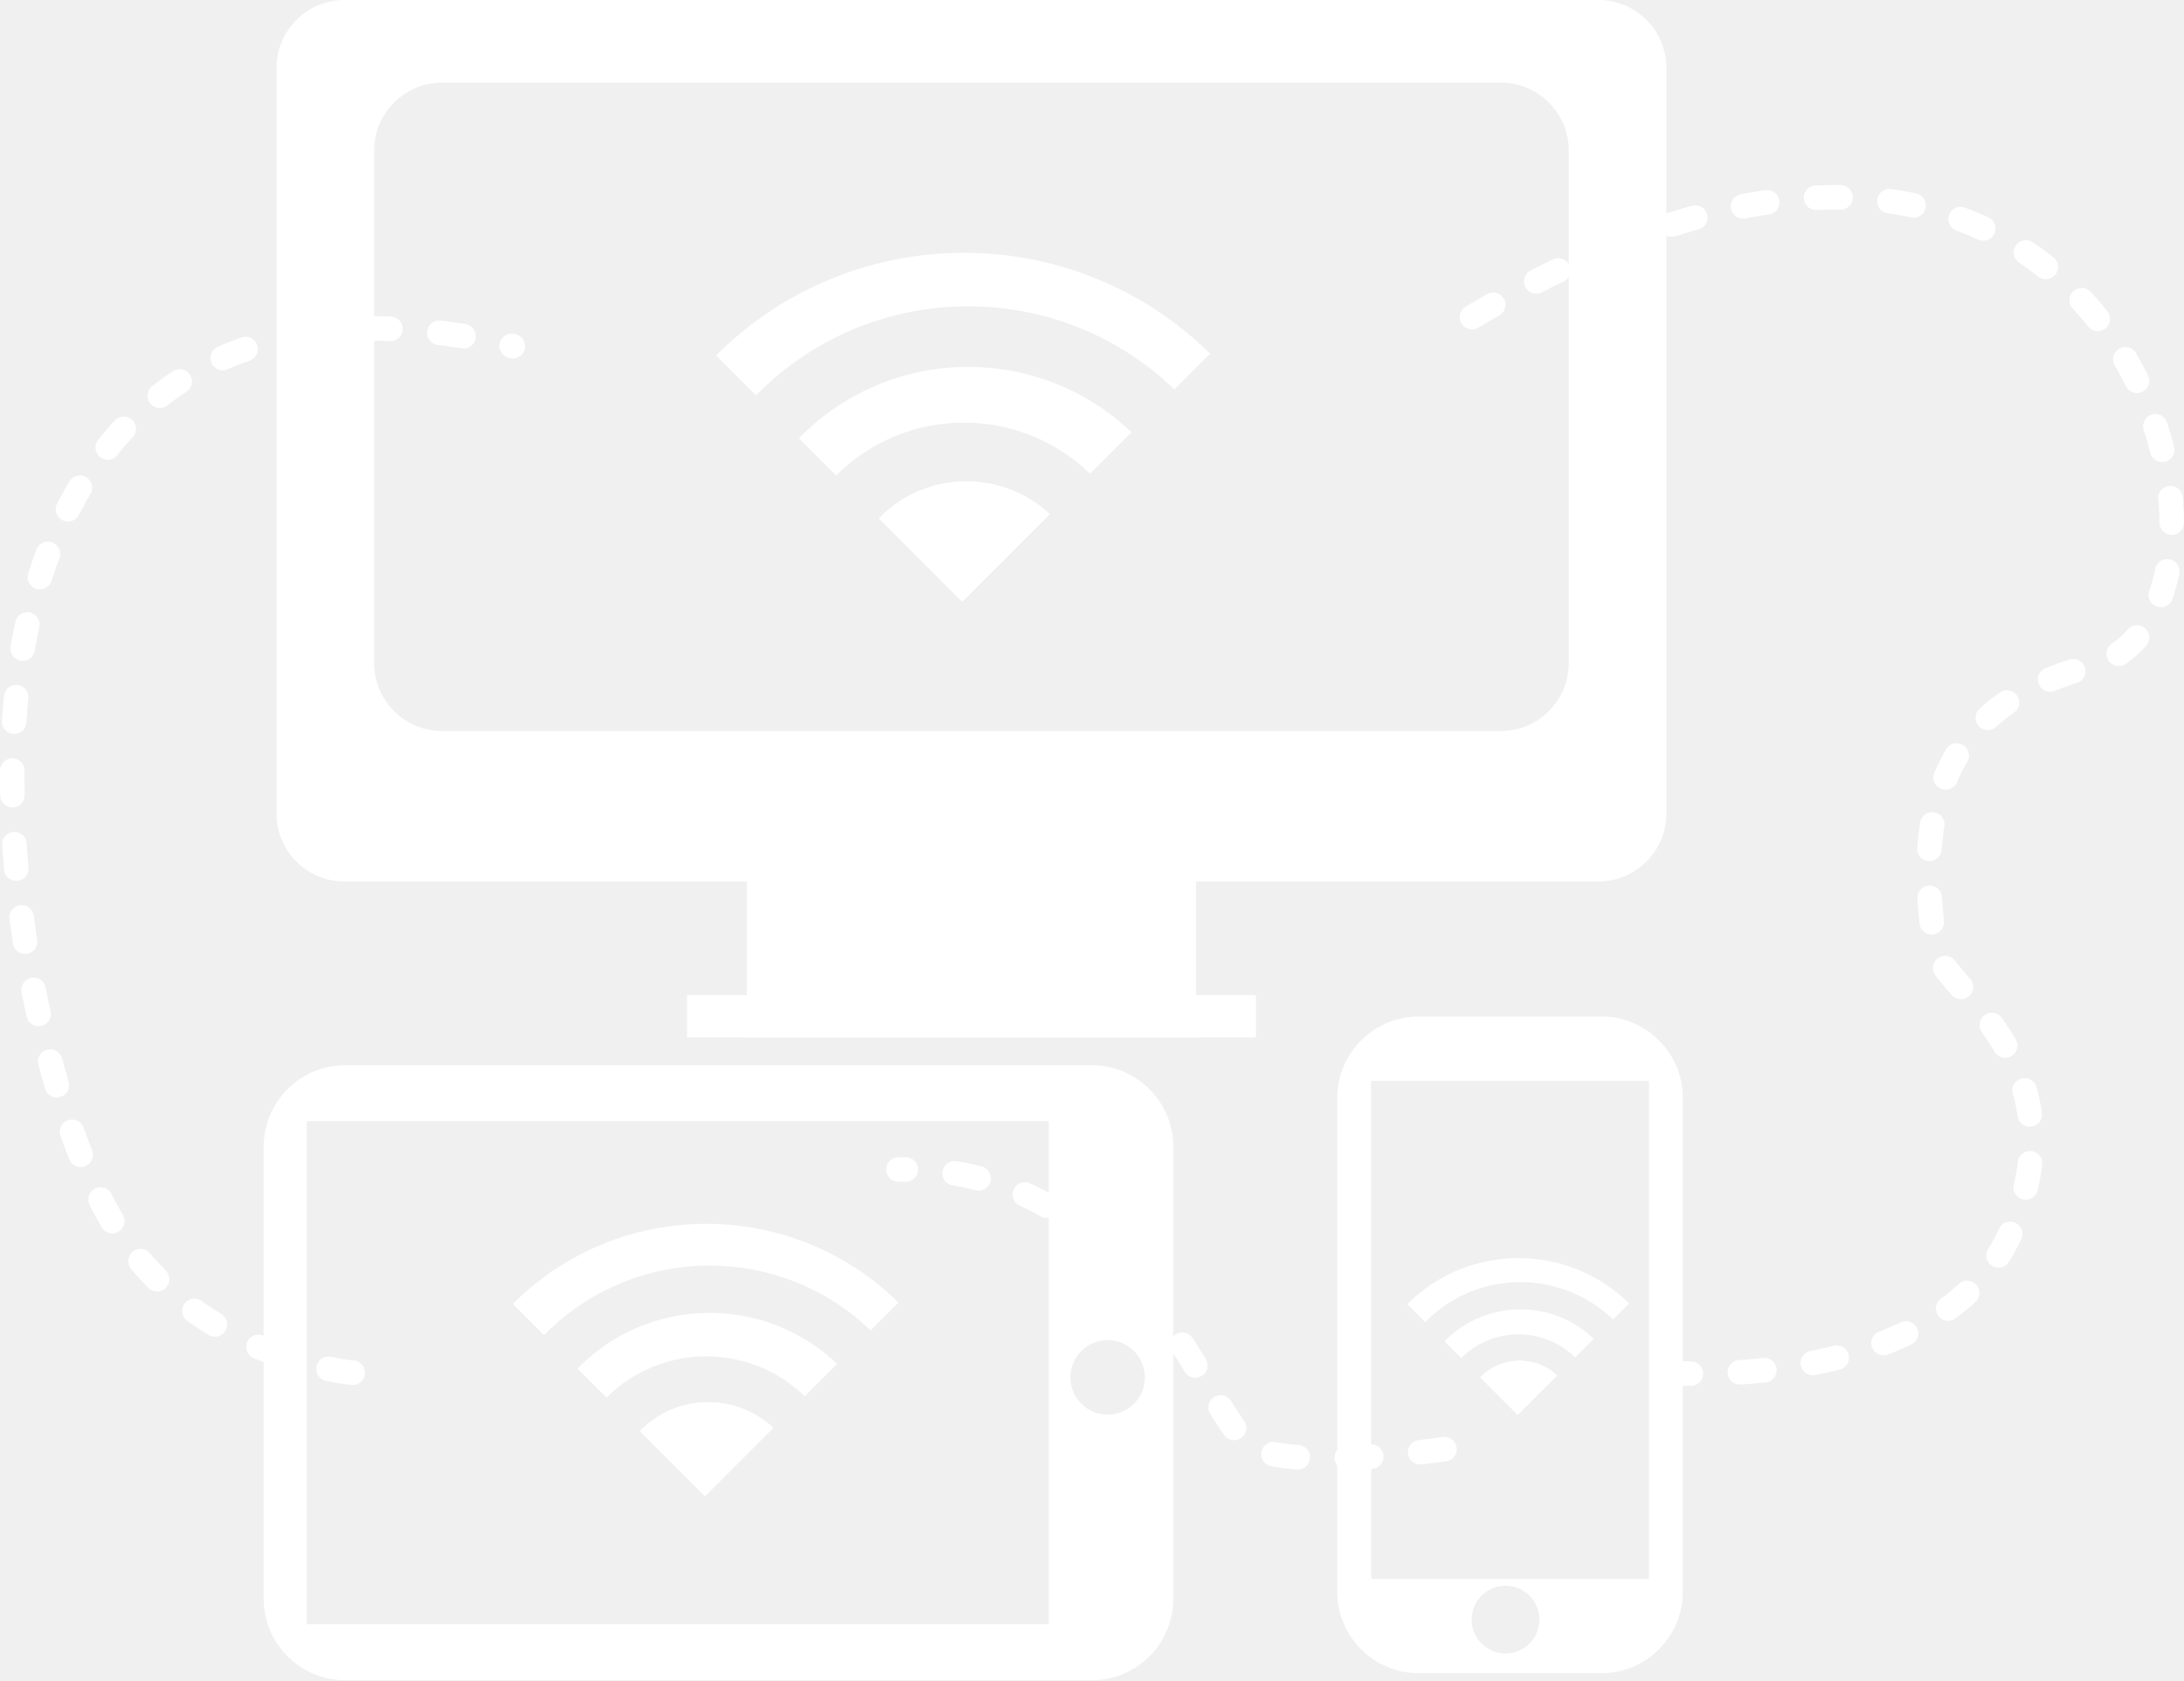
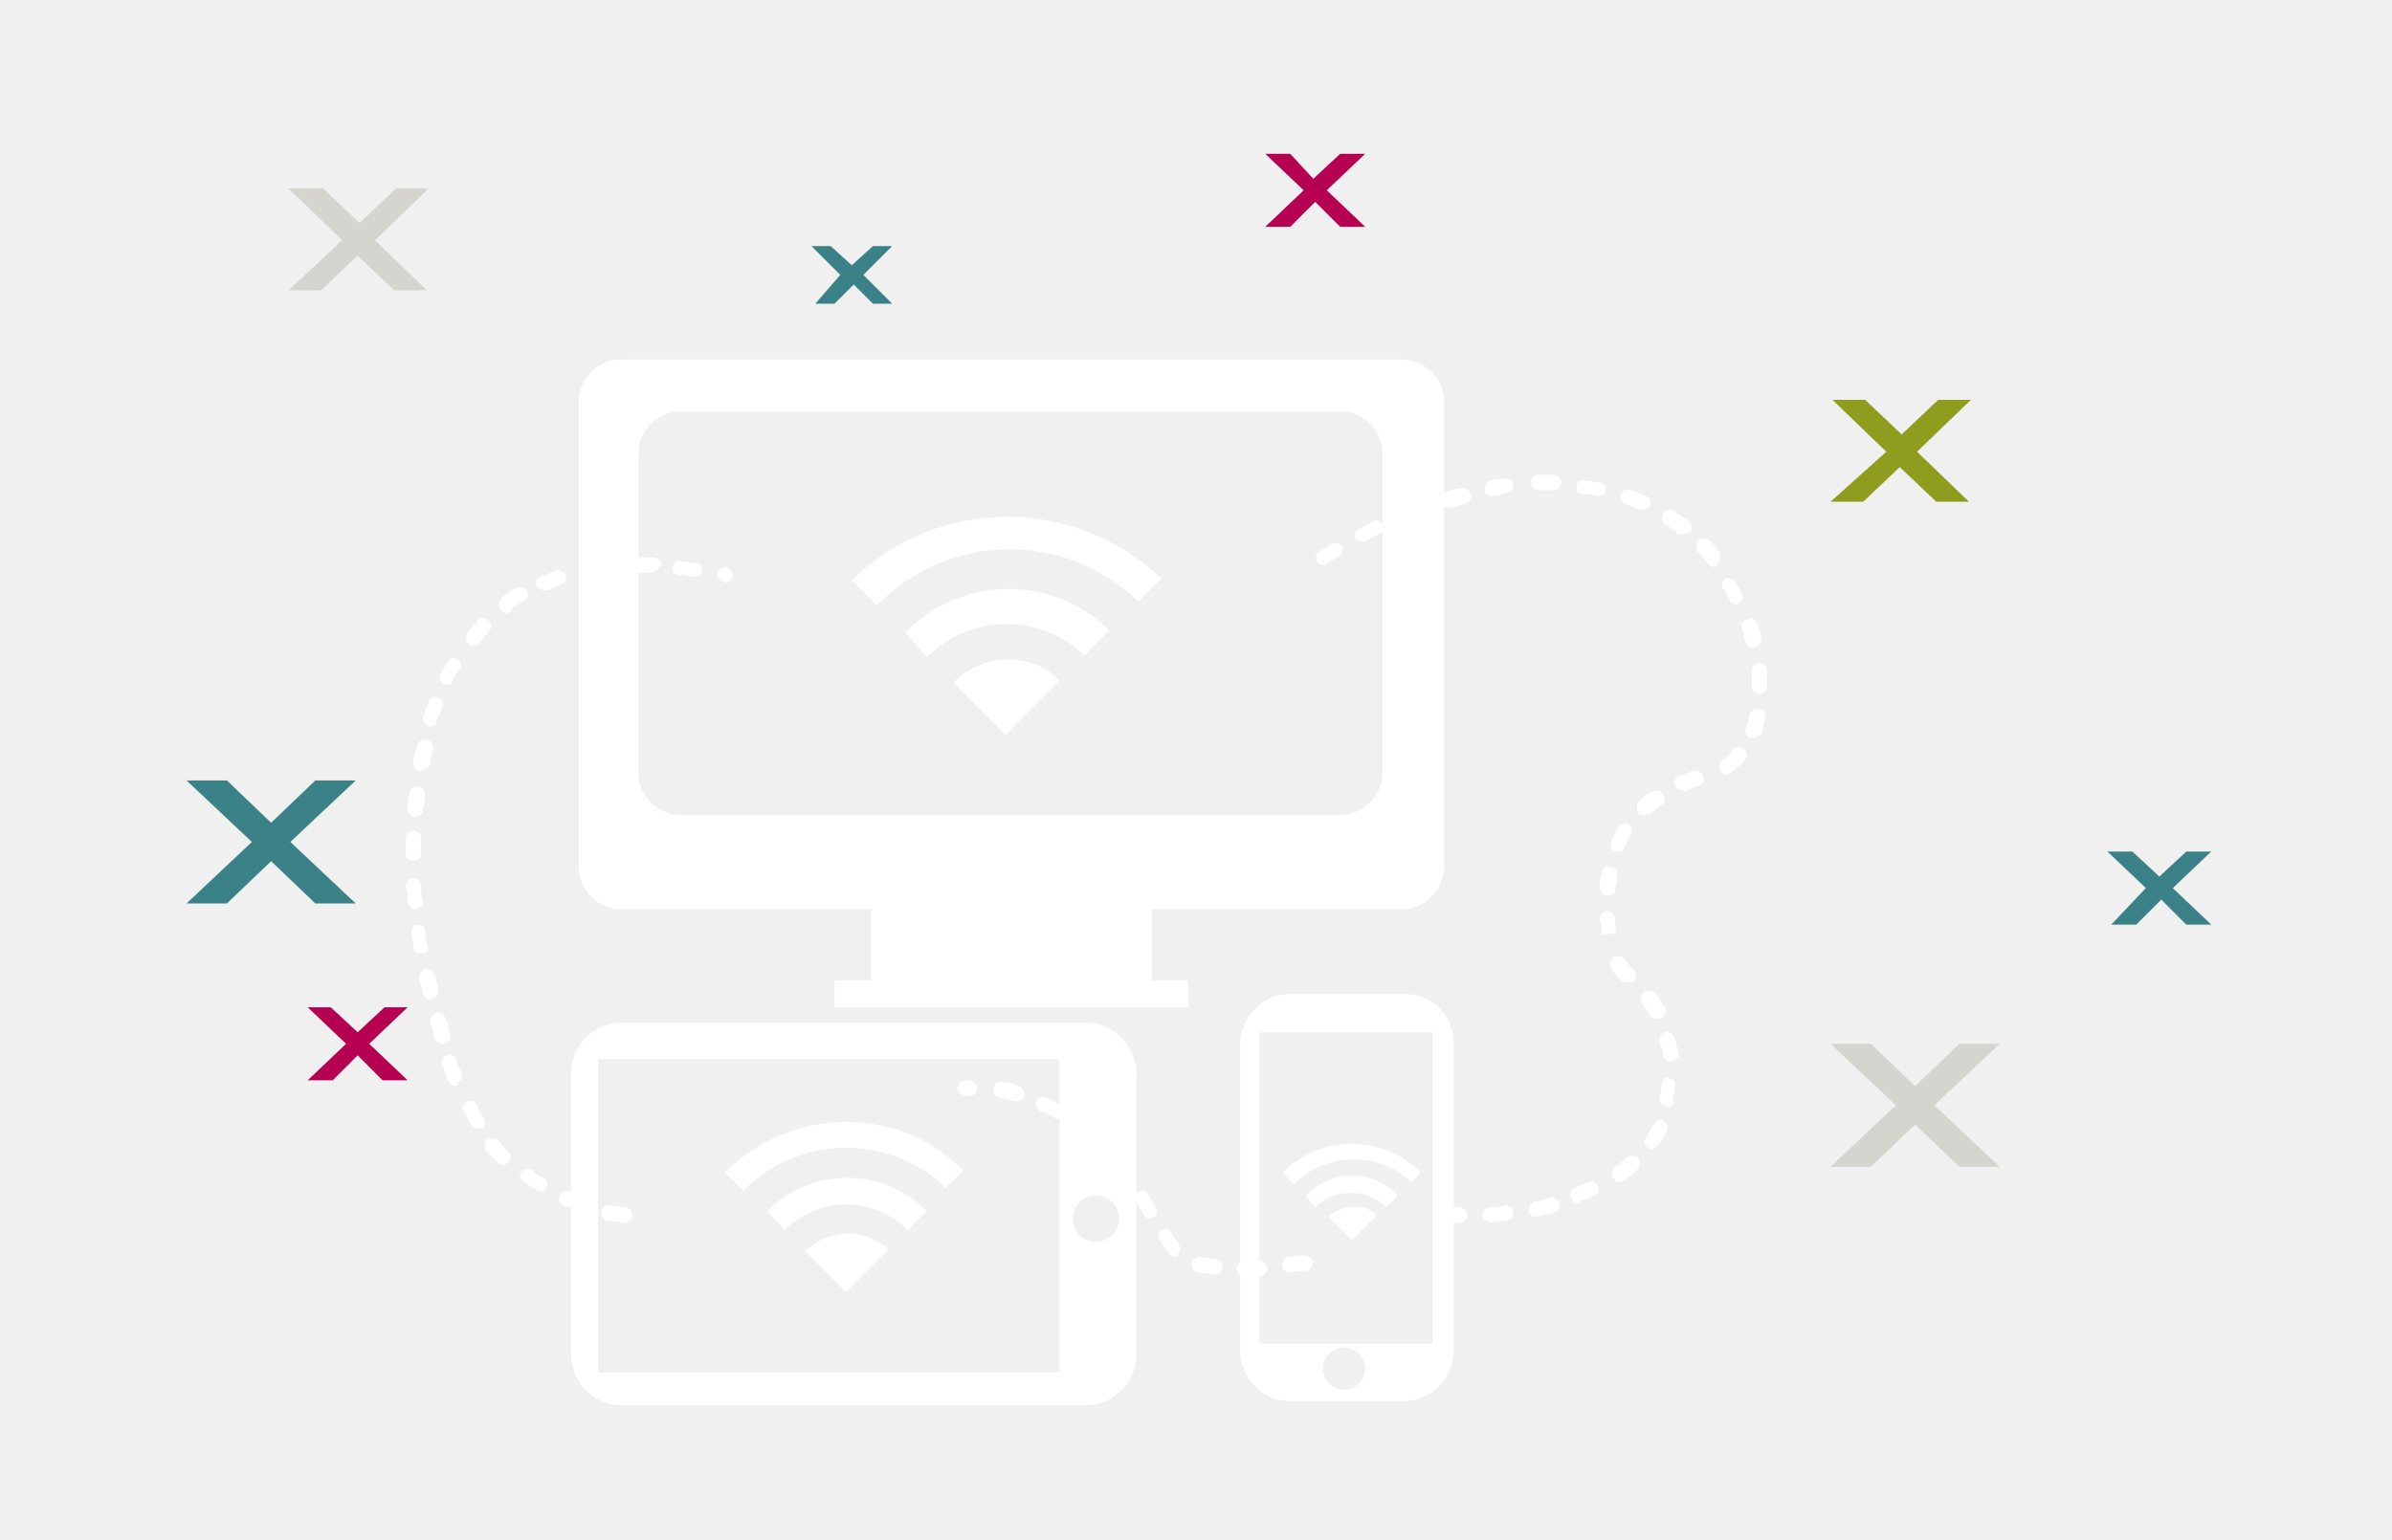
- <svg xmlns="http://www.w3.org/2000/svg" version="1.1" id="Calque_1" x="0px" y="0px" width="89.066px" height="68.513px" viewBox="0 0 89.066 68.513" enable-background="new 0 0 89.066 68.513" xml:space="preserve">
+ <svg xmlns="http://www.w3.org/2000/svg" version="1.1" id="Calque_1" x="0px" y="0px" viewBox="0 0 124.4 80.1" enable-background="new 0 0 124.4 80.1" xml:space="preserve">
  <g>
    <g>
      <g>
-         <path fill="#FFFFFF" d="M65.191,0h-51.15c-1.521,0-2.765,1.244-2.765,2.765v30.414c0,1.521,1.244,2.765,2.765,2.765h51.15     c1.521,0,2.765-1.244,2.765-2.765V2.765C67.956,1.244,66.712,0,65.191,0z M63.975,27.044c0,1.521-1.244,2.765-2.765,2.765H18.023     c-1.521,0-2.765-1.244-2.765-2.765V6.134c0-1.521,1.244-2.765,2.765-2.765H61.21c1.521,0,2.765,1.244,2.765,2.765V27.044z" />
-         <rect x="30.458" y="34.561" fill="#FFFFFF" width="18.317" height="7.74" />
+         <path fill="#FFFFFF" d="M72.9,18.7H32.3c-1.2,0-2.2,1-2.2,2.2v24.2c0,1.2,1,2.2,2.2,2.2h40.6c1.2,0,2.2-1,2.2-2.2V20.9     C75.1,19.7,74.1,18.7,72.9,18.7z M71.9,40.2c0,1.2-1,2.2-2.2,2.2H35.4c-1.2,0-2.2-1-2.2-2.2V23.6c0-1.2,1-2.2,2.2-2.2h34.3     c1.2,0,2.2,1,2.2,2.2V40.2z" />
+         <rect x="45.3" y="46.2" fill="#FFFFFF" width="14.6" height="6.1" />
      </g>
-       <rect x="28.016" y="40.573" fill="#FFFFFF" width="23.201" height="1.728" />
+       <rect x="43.4" y="51" fill="#FFFFFF" width="18.4" height="1.4" />
    </g>
-     <path fill="#FFFFFF" d="M65.311,41.45h-7.46c-1.824,0-3.316,1.492-3.316,3.316v20.145c0,1.824,1.492,3.316,3.316,3.316h7.46   c1.824,0,3.316-1.492,3.316-3.316V44.766C68.627,42.942,67.135,41.45,65.311,41.45z M61.397,67.424   c-0.763,0-1.382-0.618-1.382-1.382c0-0.763,0.619-1.382,1.382-1.382c0.763,0,1.382,0.619,1.382,1.382   C62.778,66.805,62.16,67.424,61.397,67.424z M67.245,64.384H55.916V44.075h11.329V64.384z" />
-     <path fill="#FFFFFF" d="M44.532,43.437H14.069c-1.824,0-3.316,1.492-3.316,3.316v18.444c0,1.824,1.492,3.316,3.316,3.316h30.464   c1.824,0,3.316-1.492,3.316-3.316V46.753C47.848,44.929,46.356,43.437,44.532,43.437z M42.771,66.233H12.515V45.717h30.256V66.233z    M45.171,57.684c-0.839,0-1.52-0.68-1.52-1.52c0-0.839,0.68-1.52,1.52-1.52c0.839,0,1.52,0.68,1.52,1.52   C46.691,57.004,46.011,57.684,45.171,57.684z" />
+     <path fill="#FFFFFF" d="M73,51.7h-5.9c-1.4,0-2.6,1.2-2.6,2.6v16c0,1.4,1.2,2.6,2.6,2.6H73c1.4,0,2.6-1.2,2.6-2.6v-16   C75.6,52.8,74.5,51.7,73,51.7z M69.9,72.3c-0.6,0-1.1-0.5-1.1-1.1c0-0.6,0.5-1.1,1.1-1.1c0.6,0,1.1,0.5,1.1,1.1   C71,71.8,70.5,72.3,69.9,72.3z M74.5,69.9h-9V53.7h9V69.9z" />
+     <path fill="#FFFFFF" d="M56.5,53.2H32.3c-1.4,0-2.6,1.2-2.6,2.6v14.7c0,1.4,1.2,2.6,2.6,2.6h24.2c1.4,0,2.6-1.2,2.6-2.6V55.9   C59.1,54.4,57.9,53.2,56.5,53.2z M55.1,71.4h-24V55.1h24V71.4z M57,64.6c-0.7,0-1.2-0.5-1.2-1.2c0-0.7,0.5-1.2,1.2-1.2   c0.7,0,1.2,0.5,1.2,1.2C58.2,64,57.7,64.6,57,64.6z" />
    <g>
-       <path fill="#FFFFFF" d="M29.204,14.493l1.63,1.63c0.027-0.028,0.052-0.056,0.08-0.084c4.68-4.68,12.232-4.731,16.979-0.161    l1.457-1.457C43.759,8.915,34.765,8.937,29.204,14.493z" />
-       <path fill="#FFFFFF" d="M32.663,17.788c-0.027,0.027-0.053,0.056-0.08,0.084l1.516,1.516c2.857-2.852,7.467-2.873,10.355-0.07    l1.691-1.691C42.364,14.021,36.377,14.073,32.663,17.788z" />
-       <path fill="#FFFFFF" d="M35.893,21.089c-0.016,0.016-0.028,0.033-0.044,0.048l3.392,3.392l3.563-3.563    C40.851,19.149,37.796,19.187,35.893,21.089z" />
-       <path fill="#FFFFFF" d="M35.893,21.089c-0.016,0.016-0.028,0.033-0.044,0.048l3.392,3.392l3.563-3.563    C40.851,19.149,37.796,19.187,35.893,21.089z" />
-       <path fill="#FFFFFF" d="M35.893,21.089c-0.016,0.016-0.028,0.033-0.044,0.048l3.392,3.392l3.563-3.563    C40.851,19.149,37.796,19.187,35.893,21.089z" />
+       <path fill="#FFFFFF" d="M44.3,30.2l1.3,1.3c0,0,0,0,0.1-0.1c3.7-3.7,9.7-3.8,13.5-0.1l1.2-1.2C55.9,25.8,48.7,25.8,44.3,30.2z" />
+       <path fill="#FFFFFF" d="M47.1,32.9C47,32.9,47,32.9,47.1,32.9l1.1,1.3c2.3-2.3,5.9-2.3,8.2-0.1l1.3-1.3    C54.8,29.9,50,29.9,47.1,32.9z" />
+       <path fill="#FFFFFF" d="M49.6,35.5C49.6,35.5,49.6,35.5,49.6,35.5l2.7,2.7l2.8-2.8C53.6,33.9,51.1,34,49.6,35.5z" />
+       <path fill="#FFFFFF" d="M49.6,35.5C49.6,35.5,49.6,35.5,49.6,35.5l2.7,2.7l2.8-2.8C53.6,33.9,51.1,34,49.6,35.5z" />
+       <path fill="#FFFFFF" d="M49.6,35.5C49.6,35.5,49.6,35.5,49.6,35.5l2.7,2.7l2.8-2.8C53.6,33.9,51.1,34,49.6,35.5z" />
    </g>
    <g>
-       <path fill="#FFFFFF" d="M57.388,53.18l0.732,0.732c0.012-0.012,0.023-0.025,0.036-0.038c2.102-2.102,5.493-2.125,7.625-0.072    l0.654-0.654C63.925,50.675,59.886,50.685,57.388,53.18z" />
-       <path fill="#FFFFFF" d="M58.942,54.66c-0.012,0.012-0.024,0.025-0.036,0.038l0.681,0.681c1.283-1.281,3.354-1.29,4.65-0.031    l0.759-0.759C63.298,52.968,60.61,52.991,58.942,54.66z" />
-       <path fill="#FFFFFF" d="M60.392,56.142c-0.007,0.007-0.013,0.015-0.02,0.022l1.523,1.523l1.6-1.6    C62.619,55.271,61.247,55.288,60.392,56.142z" />
-       <path fill="#FFFFFF" d="M60.392,56.142c-0.007,0.007-0.013,0.015-0.02,0.022l1.523,1.523l1.6-1.6    C62.619,55.271,61.247,55.288,60.392,56.142z" />
-       <path fill="#FFFFFF" d="M60.392,56.142c-0.007,0.007-0.013,0.015-0.02,0.022l1.523,1.523l1.6-1.6    C62.619,55.271,61.247,55.288,60.392,56.142z" />
+       <path fill="#FFFFFF" d="M66.7,61l0.6,0.6c0,0,0,0,0,0c1.7-1.7,4.4-1.7,6.1-0.1l0.5-0.5C71.9,59,68.7,59,66.7,61z" />
+       <path fill="#FFFFFF" d="M67.9,62.2C67.9,62.2,67.9,62.2,67.9,62.2l0.5,0.6c1-1,2.7-1,3.7,0l0.6-0.6C71.4,60.8,69.3,60.8,67.9,62.2    z" />
+       <path fill="#FFFFFF" d="M69.1,63.3C69.1,63.3,69.1,63.3,69.1,63.3l1.2,1.2l1.3-1.3C70.9,62.6,69.8,62.7,69.1,63.3z" />
+       <path fill="#FFFFFF" d="M69.1,63.3C69.1,63.3,69.1,63.3,69.1,63.3l1.2,1.2l1.3-1.3C70.9,62.6,69.8,62.7,69.1,63.3z" />
+       <path fill="#FFFFFF" d="M69.1,63.3C69.1,63.3,69.1,63.3,69.1,63.3l1.2,1.2l1.3-1.3C70.9,62.6,69.8,62.7,69.1,63.3z" />
    </g>
    <g>
-       <path fill="#FFFFFF" d="M20.915,53.169l1.273,1.273c0.021-0.022,0.041-0.044,0.062-0.065c3.653-3.653,9.547-3.693,13.253-0.126    l1.137-1.137C32.276,48.815,25.255,48.832,20.915,53.169z" />
-       <path fill="#FFFFFF" d="M23.615,55.741c-0.021,0.021-0.041,0.044-0.062,0.065l1.183,1.183c2.23-2.226,5.828-2.242,8.082-0.054    l1.32-1.32C31.187,52.801,26.514,52.841,23.615,55.741z" />
-       <path fill="#FFFFFF" d="M26.136,58.318c-0.012,0.012-0.022,0.026-0.034,0.038l2.648,2.648l2.781-2.781    C30.006,56.804,27.621,56.833,26.136,58.318z" />
-       <path fill="#FFFFFF" d="M26.136,58.318c-0.012,0.012-0.022,0.026-0.034,0.038l2.648,2.648l2.781-2.781    C30.006,56.804,27.621,56.833,26.136,58.318z" />
-       <path fill="#FFFFFF" d="M26.136,58.318c-0.012,0.012-0.022,0.026-0.034,0.038l2.648,2.648l2.781-2.781    C30.006,56.804,27.621,56.833,26.136,58.318z" />
+       <path fill="#FFFFFF" d="M37.7,61l1,1c0,0,0,0,0-0.1c2.9-2.9,7.6-2.9,10.5-0.1l0.9-0.9C46.8,57.5,41.2,57.5,37.7,61z" />
+       <path fill="#FFFFFF" d="M39.9,63C39.9,63,39.8,63.1,39.9,63l0.9,1c1.8-1.8,4.6-1.8,6.4,0l1-1C45.9,60.7,42.2,60.7,39.9,63z" />
+       <path fill="#FFFFFF" d="M41.9,65.1C41.9,65.1,41.9,65.1,41.9,65.1l2.1,2.1l2.2-2.2C45,63.9,43.1,63.9,41.9,65.1z" />
+       <path fill="#FFFFFF" d="M41.9,65.1C41.9,65.1,41.9,65.1,41.9,65.1l2.1,2.1l2.2-2.2C45,63.9,43.1,63.9,41.9,65.1z" />
+       <path fill="#FFFFFF" d="M41.9,65.1C41.9,65.1,41.9,65.1,41.9,65.1l2.1,2.1l2.2-2.2C45,63.9,43.1,63.9,41.9,65.1z" />
    </g>
-     <path fill="none" stroke="#FFFFFF" stroke-linecap="round" stroke-linejoin="round" stroke-miterlimit="10" stroke-dasharray="1,2" d="   M67.956,55.975c0,0,11.5,0.908,14.195-6.072c2.694-6.98-3.316-9.747-3.316-11.472c0-1.725-1.865-9.186,6.424-11.258   s1.451-30.55-25.697-13.957" />
-     <path fill="none" stroke="#FFFFFF" stroke-linecap="round" stroke-linejoin="round" stroke-miterlimit="10" stroke-dasharray="1,2" d="   M58.906,59.092c0,0-5.673,0.834-7.689,0c-2.016-0.834-4.548-11.61-14.577-11.403" />
-     <path fill="none" stroke="#FFFFFF" stroke-linecap="round" stroke-linejoin="round" stroke-miterlimit="10" stroke-dasharray="1,2" d="   M14.385,55.975c0,0-6.424-0.542-9.74-6.072s-6.01-19.443-2.487-27.822s10.988-9.829,18.757-7.964" />
+     <path fill="#FFFFFF" d="M75.9,63.6C75.9,63.6,75.9,63.6,75.9,63.6c-0.5,0-0.8,0-0.8,0c-0.2,0-0.4-0.2-0.4-0.4   c0-0.2,0.2-0.4,0.4-0.4c0,0,0.3,0,0.8,0c0.2,0,0.4,0.2,0.4,0.4C76.3,63.5,76.1,63.6,75.9,63.6z M77.5,63.6c-0.2,0-0.4-0.2-0.4-0.4   c0-0.2,0.2-0.4,0.4-0.4c0.2,0,0.5,0,0.8-0.1c0.2,0,0.4,0.1,0.4,0.4c0,0.2-0.1,0.4-0.4,0.4C78,63.5,77.8,63.6,77.5,63.6   C77.5,63.6,77.5,63.6,77.5,63.6z M79.9,63.3c-0.2,0-0.4-0.1-0.4-0.3c0-0.2,0.1-0.4,0.3-0.5c0.3,0,0.5-0.1,0.8-0.2   c0.2-0.1,0.4,0.1,0.5,0.3c0.1,0.2-0.1,0.4-0.3,0.5C80.5,63.2,80.2,63.2,79.9,63.3C79.9,63.3,79.9,63.3,79.9,63.3z M82.1,62.6   c-0.2,0-0.3-0.1-0.4-0.3c-0.1-0.2,0-0.4,0.2-0.5c0.2-0.1,0.5-0.2,0.7-0.3c0.2-0.1,0.4,0,0.5,0.2c0.1,0.2,0,0.4-0.2,0.5   c-0.2,0.1-0.5,0.2-0.8,0.3C82.2,62.6,82.2,62.6,82.1,62.6z M84.2,61.5c-0.1,0-0.2-0.1-0.3-0.2c-0.1-0.2-0.1-0.4,0.1-0.6   c0.2-0.1,0.4-0.3,0.6-0.5c0.2-0.1,0.4-0.1,0.6,0c0.1,0.2,0.1,0.4,0,0.6c-0.2,0.2-0.4,0.4-0.6,0.5C84.4,61.5,84.3,61.5,84.2,61.5z    M85.9,59.8c-0.1,0-0.1,0-0.2-0.1c-0.2-0.1-0.2-0.4-0.1-0.5c0.1-0.2,0.2-0.4,0.4-0.7c0.1-0.2,0.3-0.3,0.5-0.2   c0.2,0.1,0.3,0.3,0.2,0.5c-0.1,0.3-0.3,0.5-0.4,0.7C86.1,59.7,86,59.8,85.9,59.8z M86.7,57.6C86.7,57.6,86.7,57.6,86.7,57.6   c-0.3-0.1-0.4-0.3-0.4-0.5c0.1-0.3,0.1-0.5,0.1-0.7c0-0.2,0.2-0.4,0.4-0.3c0.2,0,0.4,0.2,0.3,0.4c0,0.3-0.1,0.5-0.1,0.8   C87.1,57.5,86.9,57.6,86.7,57.6z M86.9,55.2c-0.2,0-0.4-0.1-0.4-0.3c0-0.2-0.1-0.5-0.2-0.7c-0.1-0.2,0.1-0.4,0.3-0.5   c0.2-0.1,0.4,0.1,0.5,0.3c0.1,0.3,0.1,0.5,0.2,0.8C87.3,55,87.1,55.2,86.9,55.2C86.9,55.2,86.9,55.2,86.9,55.2z M86.1,53   c-0.1,0-0.3-0.1-0.3-0.2c-0.1-0.2-0.3-0.4-0.4-0.6c-0.1-0.2-0.1-0.4,0.1-0.6c0.2-0.1,0.4-0.1,0.6,0.1c0.2,0.2,0.3,0.5,0.5,0.7   c0.1,0.2,0,0.4-0.1,0.5C86.2,53,86.1,53,86.1,53z M84.6,51.1c-0.1,0-0.2,0-0.3-0.1c-0.2-0.2-0.4-0.4-0.5-0.6   c-0.1-0.2-0.1-0.4,0.1-0.6c0.2-0.1,0.4-0.1,0.6,0.1c0.1,0.2,0.3,0.4,0.5,0.6c0.1,0.2,0.1,0.4,0,0.6C84.8,51.1,84.7,51.1,84.6,51.1z    M83.3,48.6l0.4,0L83.3,48.6c0-0.3,0-0.5-0.1-0.8c0-0.2,0.2-0.4,0.4-0.4c0.2,0,0.4,0.2,0.4,0.4c0,0.3,0,0.5,0.1,0.7l-0.4,0.1   L83.3,48.6z M83.6,46.6C83.6,46.6,83.6,46.6,83.6,46.6c-0.2,0-0.4-0.2-0.4-0.4c0-0.3,0-0.5,0.1-0.8c0-0.2,0.2-0.4,0.5-0.3   c0.2,0,0.4,0.2,0.3,0.5c0,0.3-0.1,0.5-0.1,0.8C84,46.5,83.8,46.6,83.6,46.6z M84.2,44.3c-0.1,0-0.1,0-0.2,0   c-0.2-0.1-0.3-0.3-0.2-0.5c0.1-0.3,0.2-0.5,0.4-0.8c0.1-0.2,0.4-0.2,0.5-0.1c0.2,0.1,0.2,0.4,0.1,0.5c-0.1,0.2-0.2,0.4-0.3,0.7   C84.5,44.2,84.3,44.3,84.2,44.3z M85.5,42.4c-0.1,0-0.2,0-0.3-0.1c-0.1-0.2-0.1-0.4,0-0.6c0.2-0.2,0.4-0.4,0.7-0.5   c0.2-0.1,0.4-0.1,0.6,0.1c0.1,0.2,0.1,0.4-0.1,0.6c-0.2,0.1-0.4,0.3-0.6,0.5C85.7,42.3,85.6,42.4,85.5,42.4z M87.5,41.1   c-0.2,0-0.3-0.1-0.4-0.2c-0.1-0.2,0-0.4,0.2-0.5c0.2-0.1,0.5-0.2,0.8-0.3c0.2-0.1,0.4,0.1,0.5,0.3c0.1,0.2-0.1,0.4-0.3,0.5   c-0.3,0.1-0.5,0.2-0.7,0.3C87.6,41.1,87.6,41.1,87.5,41.1z M89.8,40.3c-0.1,0-0.3-0.1-0.3-0.2c-0.1-0.2-0.1-0.4,0.1-0.6   c0.2-0.1,0.4-0.3,0.5-0.5c0.1-0.2,0.4-0.2,0.6,0c0.2,0.1,0.2,0.4,0,0.6c-0.2,0.2-0.4,0.4-0.7,0.6C89.9,40.3,89.8,40.3,89.8,40.3z    M91.1,38.4c0,0-0.1,0-0.1,0c-0.2-0.1-0.3-0.3-0.2-0.5c0.1-0.2,0.1-0.5,0.2-0.7c0-0.2,0.3-0.4,0.5-0.3c0.2,0,0.4,0.3,0.3,0.5   c-0.1,0.3-0.1,0.6-0.2,0.8C91.4,38.3,91.3,38.4,91.1,38.4z M91.5,36.1c-0.2,0-0.4-0.2-0.4-0.4c0-0.2,0-0.5,0-0.8   c0-0.2,0.1-0.4,0.4-0.4c0.2,0,0.4,0.1,0.4,0.4c0,0.3,0,0.6,0,0.8C91.9,35.9,91.7,36.1,91.5,36.1C91.5,36.1,91.5,36.1,91.5,36.1z    M91.2,33.7c-0.2,0-0.3-0.1-0.4-0.3c-0.1-0.2-0.1-0.5-0.2-0.7c-0.1-0.2,0-0.4,0.3-0.5c0.2-0.1,0.4,0,0.5,0.3   c0.1,0.3,0.2,0.5,0.2,0.8C91.6,33.4,91.5,33.6,91.2,33.7C91.2,33.7,91.2,33.7,91.2,33.7z M90.4,31.5c-0.1,0-0.3-0.1-0.4-0.2   c-0.1-0.2-0.2-0.5-0.4-0.7c-0.1-0.2,0-0.4,0.1-0.5c0.2-0.1,0.4,0,0.5,0.1c0.1,0.2,0.3,0.5,0.4,0.7c0.1,0.2,0,0.4-0.2,0.5   C90.5,31.5,90.4,31.5,90.4,31.5z M89.1,29.5c-0.1,0-0.2-0.1-0.3-0.2c-0.2-0.2-0.3-0.4-0.5-0.6c-0.1-0.2-0.1-0.4,0-0.6   c0.2-0.1,0.4-0.1,0.6,0c0.2,0.2,0.4,0.4,0.5,0.6c0.1,0.2,0.1,0.4-0.1,0.6C89.3,29.4,89.2,29.5,89.1,29.5z M68.8,29.4   c-0.1,0-0.3-0.1-0.3-0.2c-0.1-0.2-0.1-0.4,0.1-0.5c0.2-0.1,0.5-0.3,0.7-0.4c0.2-0.1,0.4,0,0.5,0.1c0.1,0.2,0,0.4-0.1,0.5   c-0.2,0.1-0.5,0.3-0.7,0.4C69,29.4,68.9,29.4,68.8,29.4z M70.9,28.2c-0.1,0-0.3-0.1-0.4-0.2c-0.1-0.2,0-0.4,0.2-0.5   c0.2-0.1,0.5-0.2,0.7-0.4c0.2-0.1,0.4,0,0.5,0.2c0.1,0.2,0,0.4-0.2,0.5c-0.2,0.1-0.5,0.2-0.7,0.4C71,28.2,71,28.2,70.9,28.2z    M87.4,27.8c-0.1,0-0.2,0-0.2-0.1c-0.2-0.2-0.4-0.3-0.6-0.4c-0.2-0.1-0.2-0.4-0.1-0.6c0.1-0.2,0.4-0.2,0.6-0.1   c0.2,0.2,0.5,0.3,0.7,0.5c0.2,0.1,0.2,0.4,0.1,0.6C87.6,27.7,87.5,27.8,87.4,27.8z M73.1,27.2c-0.2,0-0.3-0.1-0.4-0.2   c-0.1-0.2,0-0.4,0.2-0.5c0.3-0.1,0.5-0.2,0.7-0.3c0.2-0.1,0.4,0,0.5,0.2c0.1,0.2,0,0.4-0.2,0.5c-0.2,0.1-0.5,0.2-0.7,0.3   C73.2,27.2,73.1,27.2,73.1,27.2z M85.4,26.5c-0.1,0-0.1,0-0.2,0c-0.2-0.1-0.5-0.2-0.7-0.3c-0.2-0.1-0.3-0.3-0.2-0.5   c0.1-0.2,0.3-0.3,0.5-0.2c0.3,0.1,0.5,0.2,0.8,0.3c0.2,0.1,0.3,0.3,0.2,0.5C85.7,26.5,85.5,26.5,85.4,26.5z M75.3,26.4   c-0.2,0-0.3-0.1-0.4-0.3c-0.1-0.2,0.1-0.4,0.3-0.5c0.3-0.1,0.5-0.2,0.8-0.2c0.2-0.1,0.4,0.1,0.5,0.3c0.1,0.2-0.1,0.4-0.3,0.5   c-0.2,0.1-0.5,0.1-0.7,0.2C75.4,26.4,75.3,26.4,75.3,26.4z M77.6,25.8c-0.2,0-0.4-0.1-0.4-0.3c0-0.2,0.1-0.4,0.3-0.5   c0.3-0.1,0.5-0.1,0.8-0.1c0.2,0,0.4,0.1,0.4,0.3c0,0.2-0.1,0.4-0.3,0.4C78.2,25.7,77.9,25.8,77.6,25.8   C77.6,25.8,77.6,25.8,77.6,25.8z M83.1,25.8C83.1,25.8,83.1,25.8,83.1,25.8c-0.3-0.1-0.6-0.1-0.8-0.1c-0.2,0-0.4-0.2-0.3-0.4   c0-0.2,0.2-0.4,0.4-0.3c0.3,0,0.5,0.1,0.8,0.1c0.2,0,0.4,0.3,0.3,0.5C83.5,25.7,83.3,25.8,83.1,25.8z M80,25.5   c-0.2,0-0.4-0.2-0.4-0.4c0-0.2,0.2-0.4,0.4-0.4c0.2,0,0.4,0,0.6,0l0.2,0c0.2,0,0.4,0.2,0.4,0.4c0,0.2-0.2,0.4-0.4,0.4l-0.2,0   C80.4,25.5,80.2,25.5,80,25.5C80,25.5,80,25.5,80,25.5z" />
+     <path fill="#FFFFFF" d="M64.7,66.4c-0.2,0-0.4-0.2-0.4-0.4c0-0.2,0.2-0.4,0.4-0.4c0.3,0,0.5,0,0.8,0c0.2,0,0.4,0.2,0.4,0.4   c0,0.2-0.2,0.4-0.4,0.4C65.3,66.3,65,66.4,64.7,66.4C64.8,66.4,64.8,66.4,64.7,66.4z M63.2,66.3C63.1,66.3,63.1,66.3,63.2,66.3   c-0.3,0-0.6-0.1-0.9-0.1c-0.2,0-0.4-0.3-0.3-0.5c0-0.2,0.3-0.4,0.5-0.3c0.2,0,0.5,0.1,0.7,0.1c0.2,0,0.4,0.2,0.4,0.4   C63.5,66.2,63.4,66.3,63.2,66.3z M67.1,66.2c-0.2,0-0.4-0.1-0.4-0.4c0-0.2,0.1-0.4,0.3-0.4c0.5-0.1,0.8-0.1,0.8-0.1   c0.2,0,0.4,0.1,0.5,0.3c0,0.2-0.1,0.4-0.3,0.5C68,66.1,67.7,66.1,67.1,66.2C67.2,66.2,67.1,66.2,67.1,66.2z M61.1,65.4   c-0.1,0-0.2-0.1-0.3-0.2c-0.1-0.2-0.3-0.4-0.5-0.7c-0.1-0.2-0.1-0.4,0.1-0.5c0.2-0.1,0.4-0.1,0.5,0.1c0.1,0.2,0.3,0.5,0.4,0.6   c0.1,0.2,0.1,0.4-0.1,0.6C61.3,65.4,61.2,65.4,61.1,65.4z M59.8,63.4c-0.1,0-0.3-0.1-0.3-0.2c-0.1-0.2-0.3-0.4-0.4-0.7   C59,62.3,59,62.1,59.2,62c0.2-0.1,0.4-0.1,0.5,0.1c0.1,0.2,0.3,0.5,0.4,0.7c0.1,0.2,0.1,0.4-0.1,0.5C60,63.3,59.9,63.4,59.8,63.4z    M58.5,61.4c-0.1,0-0.2-0.1-0.3-0.2c-0.2-0.2-0.3-0.4-0.5-0.6c-0.1-0.2-0.1-0.4,0-0.6c0.2-0.1,0.4-0.1,0.6,0   c0.2,0.2,0.3,0.4,0.5,0.6c0.1,0.2,0.1,0.4-0.1,0.6C58.7,61.4,58.6,61.4,58.5,61.4z M56.9,59.6c-0.1,0-0.2,0-0.3-0.1   c-0.2-0.2-0.4-0.3-0.6-0.5c-0.2-0.1-0.2-0.4-0.1-0.6c0.1-0.2,0.4-0.2,0.6-0.1c0.2,0.2,0.4,0.4,0.6,0.5c0.2,0.1,0.2,0.4,0,0.6   C57.1,59.6,57,59.6,56.9,59.6z M55,58.2c-0.1,0-0.1,0-0.2-0.1c-0.2-0.1-0.4-0.2-0.7-0.3c-0.2-0.1-0.3-0.3-0.2-0.5   c0.1-0.2,0.3-0.3,0.5-0.2c0.3,0.1,0.5,0.2,0.7,0.4c0.2,0.1,0.3,0.4,0.1,0.5C55.3,58.1,55.2,58.2,55,58.2z M52.8,57.3   C52.8,57.3,52.8,57.3,52.8,57.3c-0.3-0.1-0.6-0.1-0.8-0.2c-0.2,0-0.4-0.2-0.3-0.5c0-0.2,0.2-0.4,0.5-0.3c0.3,0,0.5,0.1,0.8,0.2   c0.2,0.1,0.3,0.3,0.3,0.5C53.2,57.2,53,57.3,52.8,57.3z M50.2,57c-0.2,0-0.4-0.2-0.4-0.4c0-0.2,0.2-0.4,0.4-0.4l0.2,0   c0.2,0,0.4,0.2,0.4,0.4S50.7,57,50.5,57L50.2,57C50.2,57,50.2,57,50.2,57z" />
+     <path fill="#FFFFFF" d="M32.5,63.6C32.5,63.6,32.5,63.6,32.5,63.6c0,0-0.3,0-0.9-0.1c-0.2,0-0.4-0.3-0.3-0.5c0-0.2,0.3-0.4,0.5-0.3   c0.5,0.1,0.7,0.1,0.7,0.1c0.2,0,0.4,0.2,0.4,0.4C32.9,63.4,32.7,63.6,32.5,63.6z M30.2,63c0,0-0.1,0-0.1,0   c-0.2-0.1-0.5-0.2-0.8-0.3c-0.2-0.1-0.3-0.3-0.2-0.5c0.1-0.2,0.3-0.3,0.5-0.2c0.2,0.1,0.5,0.2,0.7,0.3c0.2,0.1,0.3,0.3,0.2,0.5   C30.5,62.9,30.4,63,30.2,63z M28.1,62c-0.1,0-0.1,0-0.2-0.1c-0.2-0.1-0.5-0.3-0.7-0.5C27,61.4,27,61.1,27.1,61   c0.1-0.2,0.4-0.2,0.6-0.1c0.2,0.2,0.4,0.3,0.6,0.4c0.2,0.1,0.2,0.4,0.1,0.5C28.3,62,28.2,62,28.1,62z M26.2,60.6   c-0.1,0-0.2,0-0.3-0.1c-0.2-0.2-0.4-0.4-0.6-0.6c-0.1-0.2-0.1-0.4,0-0.6c0.2-0.1,0.4-0.1,0.6,0c0.2,0.2,0.3,0.4,0.5,0.6   c0.2,0.2,0.2,0.4,0,0.6C26.4,60.5,26.3,60.6,26.2,60.6z M24.8,58.7c-0.1,0-0.3-0.1-0.3-0.2c-0.1-0.2-0.3-0.5-0.4-0.7   c-0.1-0.2,0-0.4,0.2-0.5c0.2-0.1,0.4,0,0.5,0.2c0.1,0.2,0.2,0.5,0.4,0.7c0.1,0.2,0,0.4-0.1,0.5C24.9,58.7,24.8,58.7,24.8,58.7z    M23.7,56.5c-0.2,0-0.3-0.1-0.4-0.3c-0.1-0.2-0.2-0.5-0.3-0.8c-0.1-0.2,0-0.4,0.2-0.5c0.2-0.1,0.4,0,0.5,0.2   c0.1,0.3,0.2,0.5,0.3,0.7c0.1,0.2,0,0.4-0.2,0.5C23.8,56.5,23.8,56.5,23.7,56.5z M23,54.3c-0.2,0-0.3-0.1-0.4-0.3   c-0.1-0.3-0.1-0.5-0.2-0.8c-0.1-0.2,0.1-0.4,0.3-0.5c0.2-0.1,0.4,0.1,0.5,0.3c0.1,0.3,0.1,0.5,0.2,0.8c0.1,0.2-0.1,0.4-0.3,0.5   C23,54.3,23,54.3,23,54.3z M22.4,52c-0.2,0-0.3-0.1-0.4-0.3c-0.1-0.3-0.1-0.5-0.2-0.8c0-0.2,0.1-0.4,0.3-0.5c0.2,0,0.4,0.1,0.5,0.3   c0.1,0.3,0.1,0.5,0.2,0.8C22.8,51.7,22.7,51.9,22.4,52C22.4,52,22.4,52,22.4,52z M21.9,49.6c-0.2,0-0.4-0.1-0.4-0.3   c0-0.3-0.1-0.5-0.1-0.8c0-0.2,0.1-0.4,0.3-0.4c0.2,0,0.4,0.1,0.4,0.3c0,0.3,0.1,0.5,0.1,0.8C22.4,49.4,22.2,49.6,21.9,49.6   C22,49.6,21.9,49.6,21.9,49.6z M21.6,47.3c-0.2,0-0.4-0.2-0.4-0.4c0-0.3,0-0.5-0.1-0.8c0-0.2,0.2-0.4,0.4-0.4   c0.2,0,0.4,0.2,0.4,0.4c0,0.3,0,0.5,0.1,0.8C22.1,47,21.9,47.2,21.6,47.3C21.7,47.3,21.7,47.3,21.6,47.3z M21.5,44.8   c-0.2,0-0.4-0.1-0.4-0.4l0-0.5l0-0.3c0-0.2,0.2-0.4,0.4-0.4c0,0,0,0,0,0c0.2,0,0.4,0.2,0.4,0.4l0,0.3l0,0.5   C21.9,44.6,21.7,44.8,21.5,44.8C21.5,44.8,21.5,44.8,21.5,44.8z M21.6,42.5C21.6,42.5,21.6,42.5,21.6,42.5c-0.2,0-0.4-0.2-0.4-0.4   c0-0.3,0-0.5,0.1-0.8c0-0.2,0.2-0.4,0.4-0.4c0.2,0,0.4,0.2,0.4,0.4c0,0.3,0,0.5-0.1,0.8C22,42.3,21.8,42.5,21.6,42.5z M21.9,40.1   C21.8,40.1,21.8,40.1,21.9,40.1c-0.3,0-0.4-0.2-0.4-0.5c0-0.3,0.1-0.5,0.2-0.8c0-0.2,0.3-0.4,0.5-0.3c0.2,0,0.4,0.3,0.3,0.5   c-0.1,0.3-0.1,0.5-0.1,0.8C22.2,40,22,40.1,21.9,40.1z M22.4,37.8c0,0-0.1,0-0.1,0c-0.2-0.1-0.3-0.3-0.3-0.5   c0.1-0.3,0.2-0.5,0.3-0.8c0.1-0.2,0.3-0.3,0.5-0.2c0.2,0.1,0.3,0.3,0.2,0.5c-0.1,0.2-0.2,0.5-0.3,0.7   C22.7,37.7,22.6,37.8,22.4,37.8z M23.3,35.6c-0.1,0-0.1,0-0.2,0c-0.2-0.1-0.3-0.3-0.2-0.5c0.1-0.2,0.3-0.5,0.4-0.7   c0.1-0.2,0.4-0.2,0.5-0.1c0.2,0.1,0.2,0.4,0.1,0.5c-0.1,0.2-0.3,0.4-0.4,0.7C23.6,35.5,23.5,35.6,23.3,35.6z M24.6,33.6   c-0.1,0-0.2,0-0.2-0.1c-0.2-0.1-0.2-0.4-0.1-0.6c0.2-0.2,0.4-0.4,0.5-0.6c0.2-0.2,0.4-0.2,0.6,0c0.2,0.1,0.2,0.4,0,0.6   c-0.2,0.2-0.3,0.4-0.5,0.6C24.8,33.6,24.7,33.6,24.6,33.6z M26.3,31.9c-0.1,0-0.2-0.1-0.3-0.2c-0.1-0.2-0.1-0.4,0.1-0.6   c0.2-0.2,0.4-0.3,0.7-0.5c0.2-0.1,0.4-0.1,0.6,0.1c0.1,0.2,0.1,0.4-0.1,0.5c-0.2,0.1-0.4,0.3-0.6,0.4   C26.5,31.9,26.4,31.9,26.3,31.9z M28.3,30.7c-0.2,0-0.3-0.1-0.4-0.2c-0.1-0.2,0-0.4,0.2-0.5c0.3-0.1,0.5-0.2,0.8-0.3   c0.2-0.1,0.4,0,0.5,0.2c0.1,0.2,0,0.4-0.2,0.5c-0.2,0.1-0.5,0.2-0.7,0.3C28.4,30.7,28.4,30.7,28.3,30.7z M37.7,30.3   C37.7,30.3,37.7,30.3,37.7,30.3c-0.3-0.1-0.5-0.3-0.4-0.5c0.1-0.2,0.3-0.3,0.5-0.3l0,0c0.2,0.1,0.3,0.3,0.3,0.5   C38.1,30.2,37.9,30.3,37.7,30.3z M36.1,30C36.1,30,36.1,30,36.1,30c-0.3,0-0.6-0.1-0.8-0.1c-0.2,0-0.4-0.2-0.3-0.4   c0-0.2,0.2-0.4,0.4-0.3c0.3,0,0.5,0.1,0.8,0.1c0.2,0,0.4,0.2,0.3,0.5C36.5,29.9,36.3,30,36.1,30z M30.6,30c-0.2,0-0.4-0.1-0.4-0.3   c0-0.2,0.1-0.4,0.3-0.5c0.3-0.1,0.5-0.1,0.8-0.1c0.2,0,0.4,0.1,0.4,0.3c0,0.2-0.1,0.4-0.3,0.4C31.2,29.9,30.9,30,30.6,30   C30.7,30,30.6,30,30.6,30z M33.8,29.8C33.8,29.8,33.8,29.8,33.8,29.8c-0.2,0-0.4,0-0.5,0l-0.2,0c-0.2,0-0.4-0.2-0.4-0.4   c0-0.2,0.2-0.4,0.4-0.4l0.3,0c0.2,0,0.4,0,0.6,0c0.2,0,0.4,0.2,0.4,0.4C34.2,29.6,34,29.8,33.8,29.8z" />
+   </g>
+   <g>
+     <path fill="#3A8287" d="M9.7,47h2.1l2.3-2.2l2.3,2.2h2.1l-3.4-3.2l3.4-3.2h-2.1l-2.3,2.2l-2.3-2.2H9.7l3.4,3.2L9.7,47z" />
+   </g>
+   <g>
+     <path fill="#B60051" d="M16,56.2h1.3l1.3-1.3l1.3,1.3h1.3l-2-1.9l2-1.9H20l-1.4,1.3l-1.4-1.3H16l2,1.9L16,56.2z" />
+   </g>
+   <g>
+     <path fill="#D6D4CF" d="M15,15.1h1.7l1.9-1.8l1.9,1.8h1.7l-2.7-2.6l2.8-2.7h-1.7l-1.9,1.8l-1.9-1.8H15l2.8,2.7L15,15.1z" />
+   </g>
+   <g>
+     <path fill="#8E9D1E" d="M95.2,26.1h1.7l1.9-1.8l1.9,1.8h1.7l-2.7-2.6l2.8-2.7h-1.7l-1.9,1.8l-1.9-1.8h-1.7l2.8,2.7L95.2,26.1z" />
+   </g>
+   <g>
+     <path fill="#3A8287" d="M42.4,15.8h1l1-1l1,1h1l-1.5-1.5l1.5-1.5h-1l-1.1,1l-1.1-1h-1l1.5,1.5L42.4,15.8z" />
+   </g>
+   <g>
+     <path fill="#3A8287" d="M109.8,48.1h1.3l1.3-1.3l1.3,1.3h1.3l-2-1.9l2-1.9h-1.3l-1.4,1.3l-1.4-1.3h-1.3l2,1.9L109.8,48.1z" />
+   </g>
+   <g>
+     <path fill="#D6D4CF" d="M95.2,60.7h2.1l2.3-2.2l2.3,2.2h2.1l-3.4-3.2l3.4-3.2h-2.1l-2.3,2.2l-2.3-2.2h-2.1l3.4,3.2L95.2,60.7z" />
+   </g>
+   <g>
+     <path fill="#B60051" d="M65.8,11.8h1.3l1.3-1.3l1.3,1.3H71l-2-1.9L71,8h-1.3l-1.4,1.3L67.1,8h-1.3l2,1.9L65.8,11.8z" />
  </g>
</svg>
